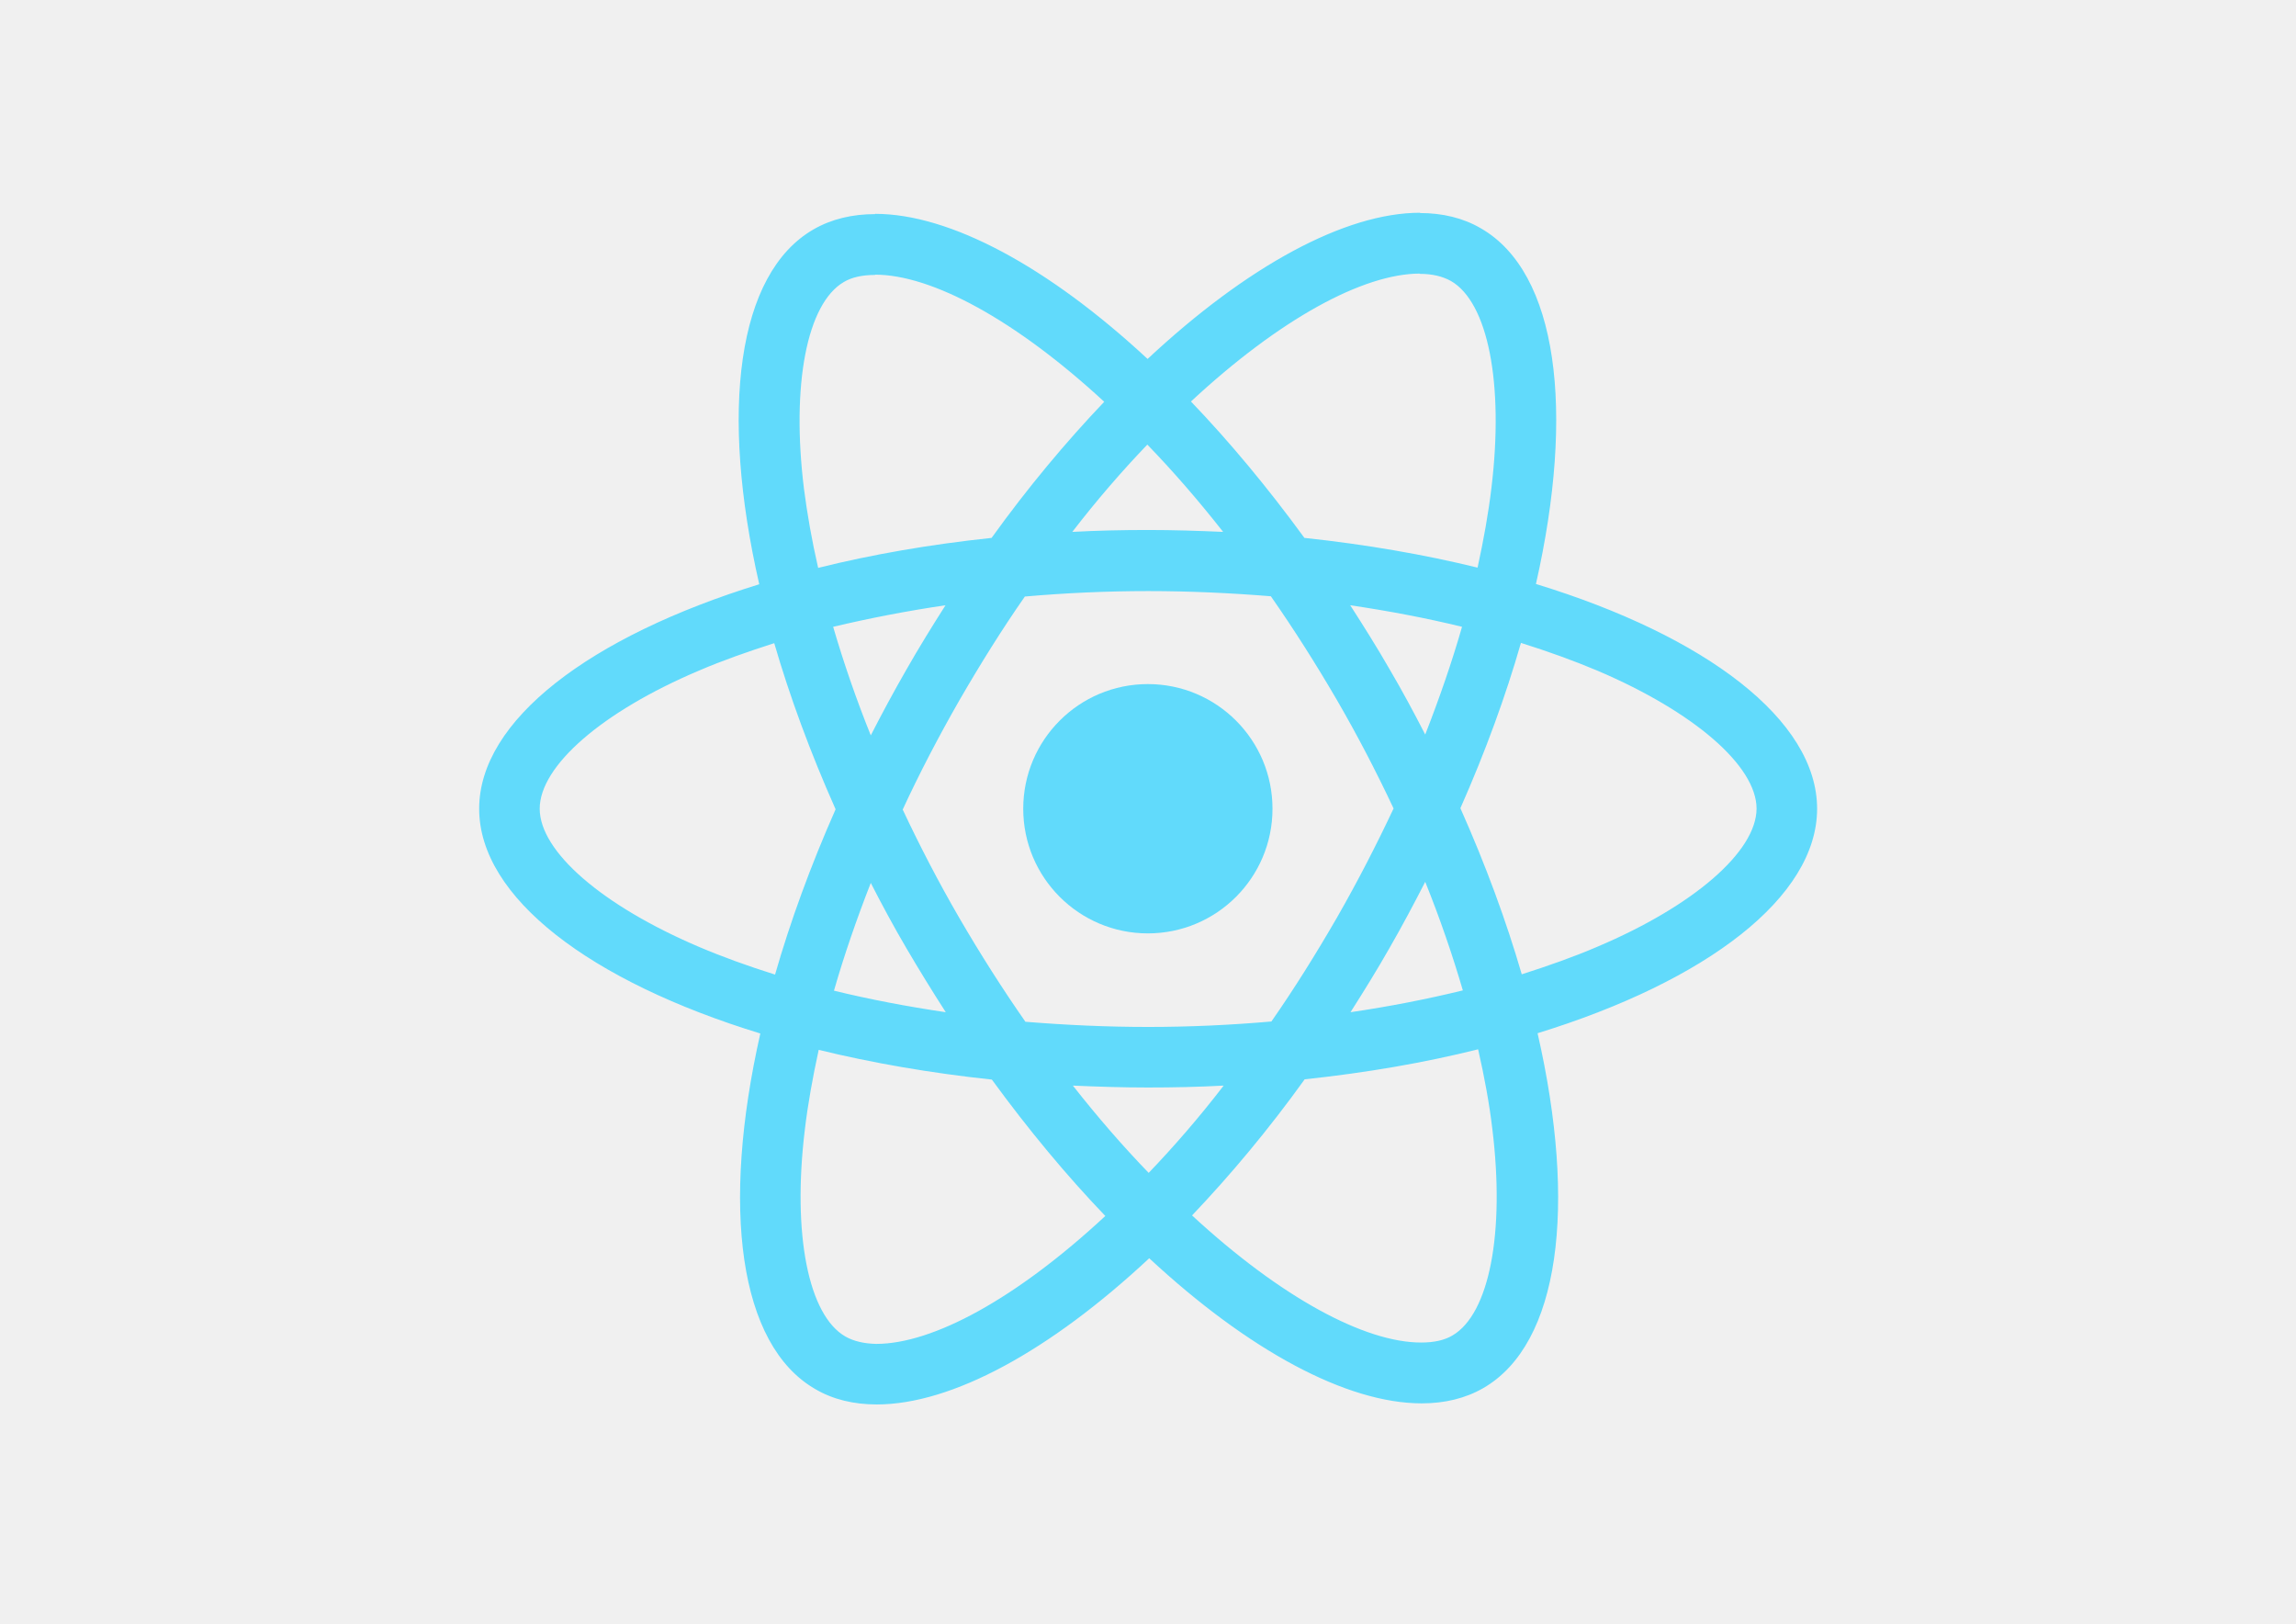
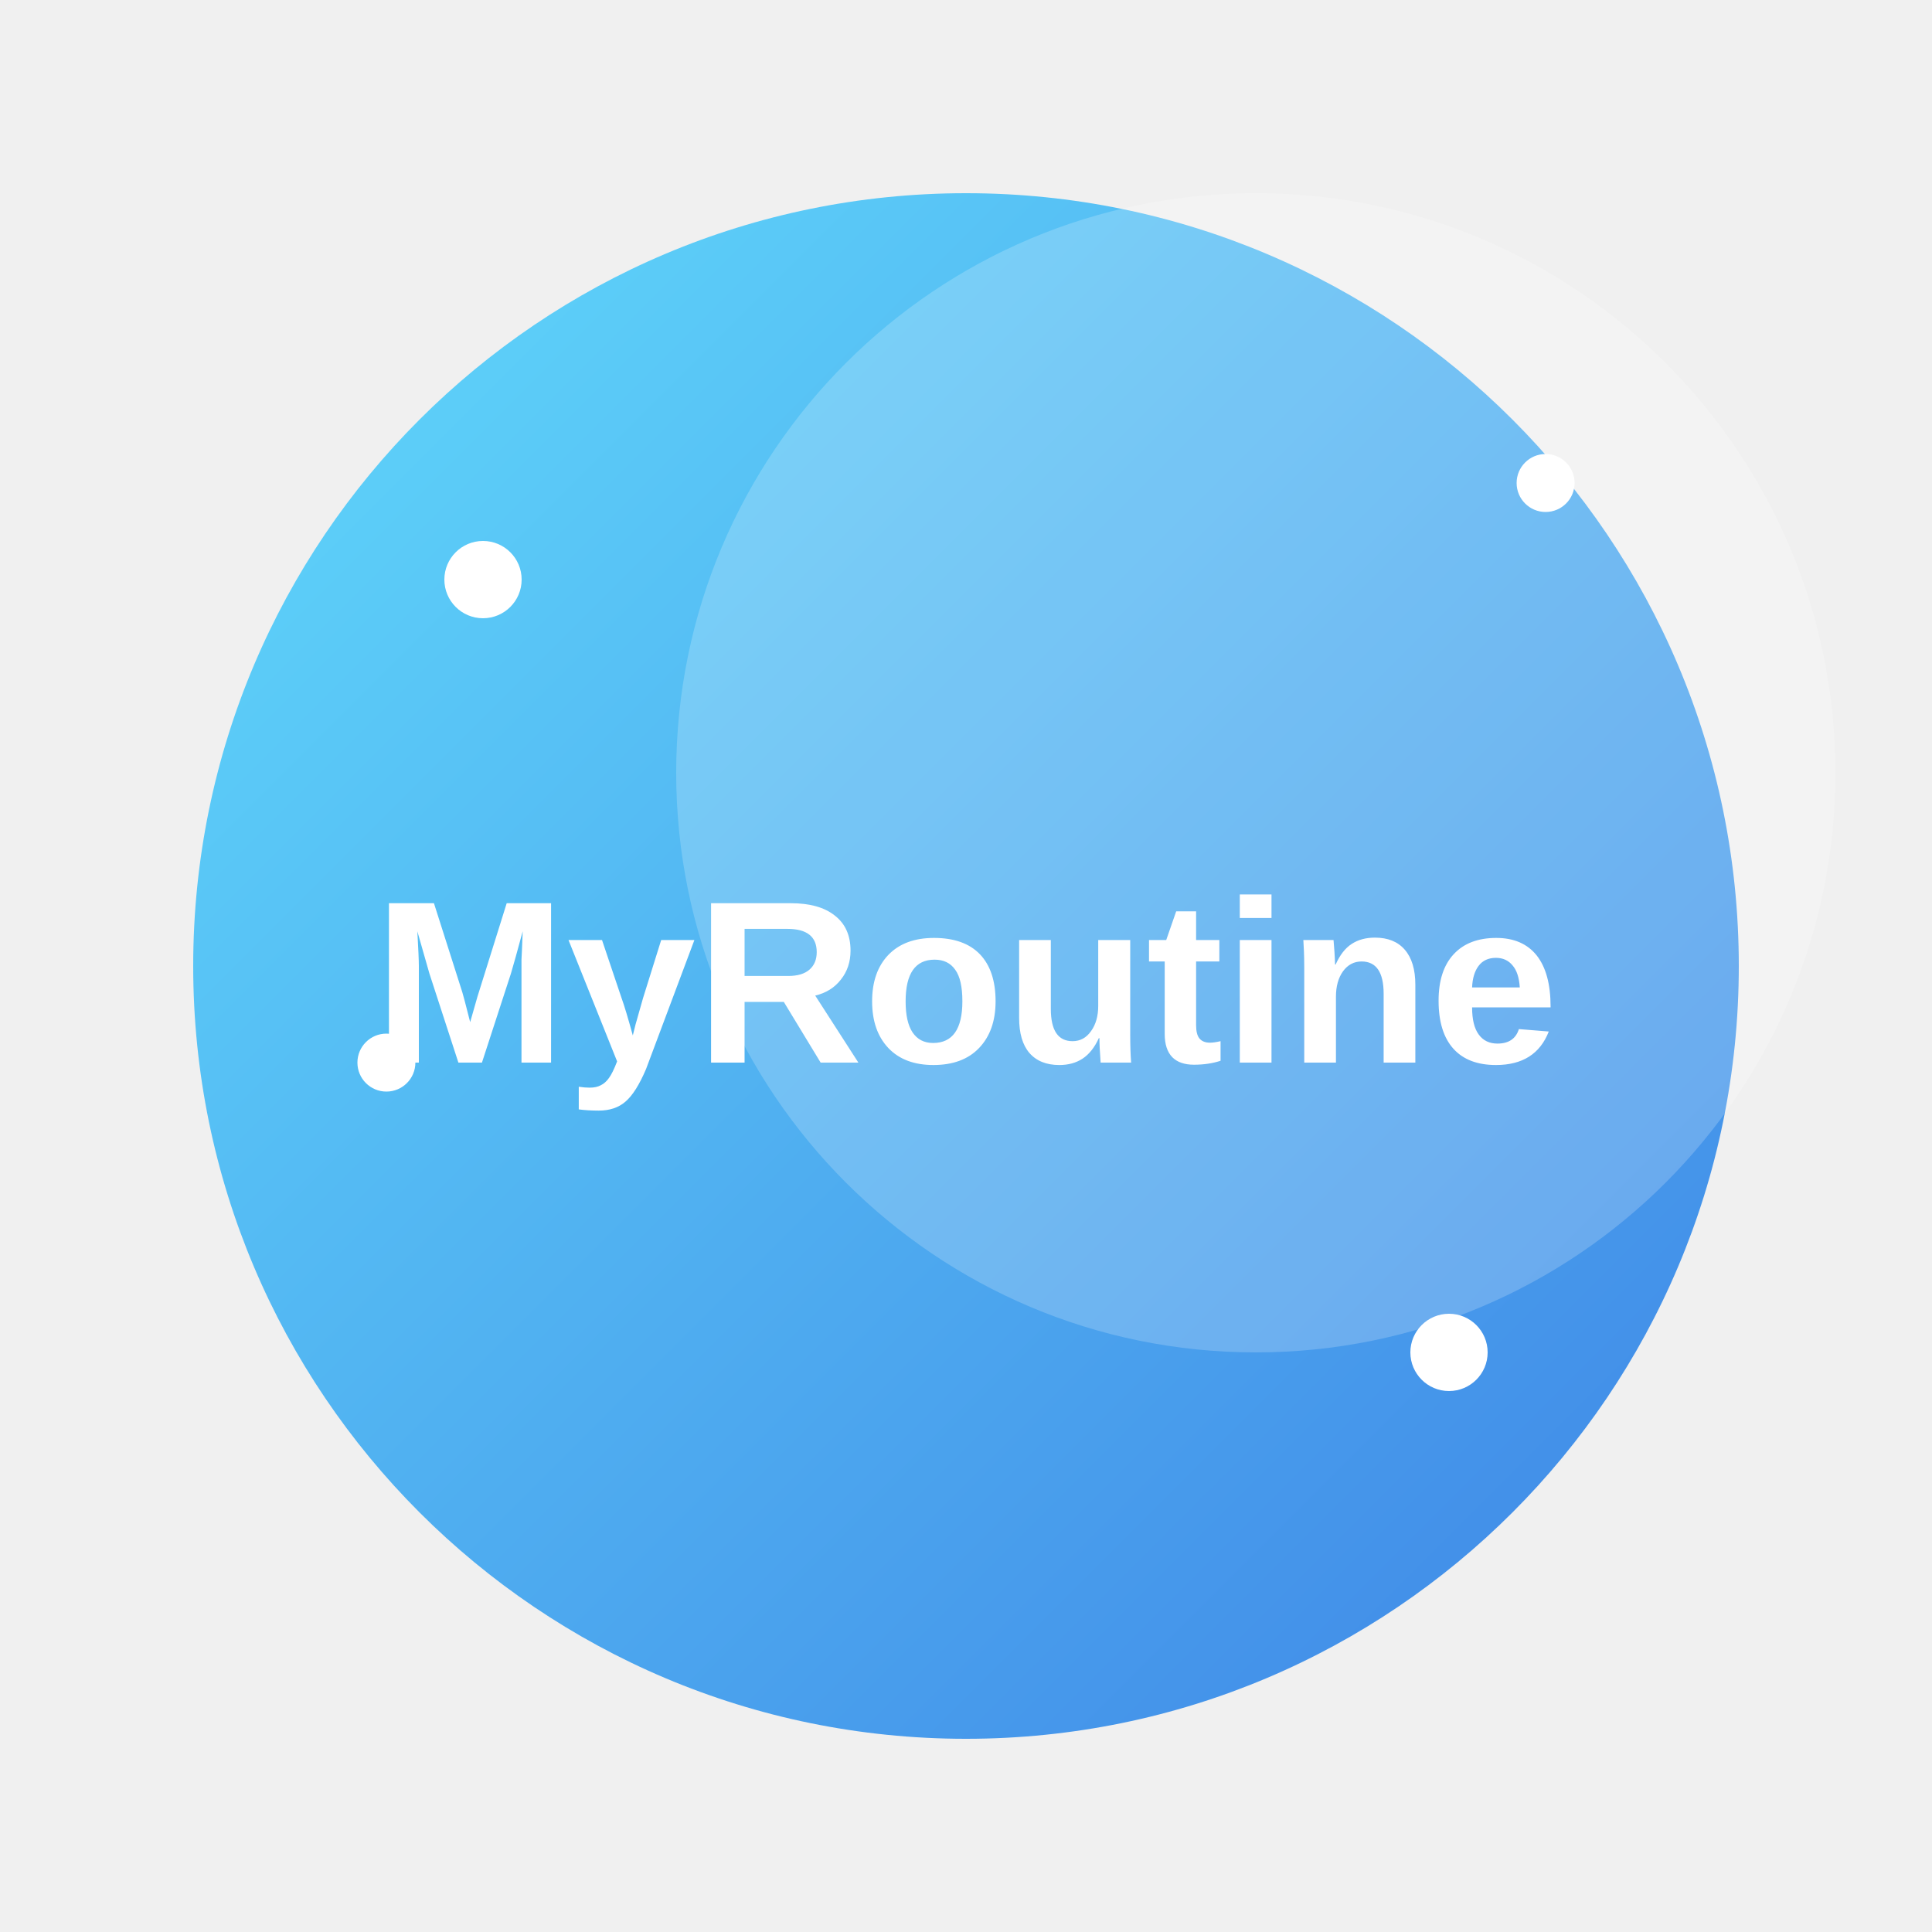
- <svg xmlns="http://www.w3.org/2000/svg" viewBox="0 0 841.9 595.3">
-   <g fill="#61DAFB">
-     <path d="M666.3 296.5c0-32.5-40.7-63.3-103.1-82.4 14.4-63.6 8-114.2-20.2-130.4-6.5-3.8-14.1-5.6-22.4-5.6v22.3c4.6 0 8.3.9 11.4 2.6 13.6 7.8 19.5 37.5 14.9 75.7-1.1 9.4-2.9 19.3-5.1 29.4-19.6-4.8-41-8.5-63.5-10.9-13.5-18.5-27.5-35.3-41.6-50 32.6-30.3 63.2-46.9 84-46.9V78c-27.5 0-63.5 19.6-99.9 53.6-36.4-33.8-72.4-53.2-99.9-53.2v22.3c20.7 0 51.4 16.5 84 46.6-14 14.7-28 31.4-41.3 49.9-22.6 2.4-44 6.1-63.6 11-2.3-10-4-19.7-5.2-29-4.7-38.2 1.1-67.9 14.6-75.8 3-1.8 6.9-2.6 11.5-2.6V78.5c-8.4 0-16 1.8-22.6 5.6-28.1 16.2-34.4 66.7-19.9 130.1-62.2 19.2-102.7 49.9-102.7 82.3 0 32.5 40.7 63.3 103.1 82.4-14.4 63.6-8 114.2 20.2 130.4 6.5 3.8 14.1 5.6 22.5 5.6 27.5 0 63.5-19.6 99.9-53.6 36.4 33.8 72.4 53.2 99.9 53.2 8.4 0 16-1.8 22.6-5.6 28.1-16.2 34.4-66.7 19.9-130.1 62-19.1 102.5-49.9 102.5-82.3zm-130.2-66.7c-3.7 12.9-8.3 26.2-13.5 39.5-4.1-8-8.4-16-13.1-24-4.6-8-9.5-15.8-14.4-23.4 14.2 2.1 27.9 4.7 41 7.9zm-45.8 106.5c-7.8 13.5-15.8 26.3-24.1 38.2-14.9 1.3-30 2-45.2 2-15.1 0-30.2-.7-45-1.9-8.3-11.9-16.4-24.6-24.2-38-7.6-13.1-14.5-26.4-20.8-39.8 6.2-13.4 13.2-26.8 20.7-39.9 7.8-13.5 15.8-26.3 24.1-38.2 14.9-1.3 30-2 45.2-2 15.1 0 30.2.7 45 1.9 8.3 11.9 16.4 24.6 24.2 38 7.6 13.1 14.5 26.4 20.8 39.8-6.3 13.4-13.2 26.8-20.7 39.9zm32.3-13c5.4 13.4 10 26.8 13.8 39.8-13.1 3.2-26.9 5.9-41.2 8 4.9-7.7 9.8-15.6 14.4-23.7 4.6-8 8.9-16.1 13-24.1zM421.2 430c-9.3-9.6-18.6-20.3-27.8-32 9 .4 18.2.7 27.5.7 9.4 0 18.7-.2 27.8-.7-9 11.7-18.3 22.4-27.5 32zm-74.4-58.9c-14.2-2.1-27.9-4.7-41-7.9 3.7-12.9 8.3-26.2 13.5-39.5 4.1 8 8.4 16 13.1 24 4.7 8 9.5 15.8 14.4 23.4zM420.7 163c9.3 9.6 18.6 20.3 27.8 32-9-.4-18.2-.7-27.5-.7-9.4 0-18.7.2-27.8.7 9-11.7 18.3-22.4 27.5-32zm-74 58.9c-4.9 7.7-9.8 15.6-14.4 23.7-4.6 8-8.9 16-13 24-5.4-13.4-10-26.8-13.8-39.8 13.1-3.1 26.9-5.8 41.2-7.9zm-90.5 125.2c-35.4-15.1-58.3-34.9-58.3-50.6 0-15.7 22.9-35.6 58.3-50.6 8.6-3.7 18-7 27.7-10.1 5.7 19.6 13.2 40 22.5 60.9-9.2 20.8-16.6 41.1-22.2 60.6-9.9-3.1-19.3-6.5-28-10.2zM310 490c-13.6-7.8-19.5-37.5-14.9-75.7 1.1-9.4 2.9-19.3 5.1-29.4 19.6 4.8 41 8.5 63.5 10.9 13.5 18.5 27.5 35.3 41.6 50-32.6 30.3-63.2 46.9-84 46.9-4.5-.1-8.3-1-11.3-2.7zm237.2-76.2c4.7 38.2-1.1 67.9-14.6 75.8-3 1.8-6.9 2.6-11.5 2.6-20.7 0-51.4-16.5-84-46.6 14-14.7 28-31.4 41.3-49.9 22.6-2.4 44-6.1 63.6-11 2.3 10.1 4.1 19.8 5.2 29.1zm38.5-66.7c-8.6 3.7-18 7-27.7 10.1-5.7-19.6-13.2-40-22.5-60.9 9.2-20.8 16.6-41.1 22.2-60.6 9.9 3.1 19.3 6.5 28.1 10.2 35.4 15.1 58.3 34.9 58.3 50.6-.1 15.7-23 35.6-58.4 50.6zM320.8 78.4z" />
-     <circle cx="420.9" cy="296.5" r="45.7" />
-     <path d="M520.5 78.1z" />
-   </g>
+ <svg xmlns="http://www.w3.org/2000/svg" viewBox="0 0 100 100">
+   <defs>
+     <linearGradient id="gradient" x1="0%" y1="0%" x2="100%" y2="100%">
+       <stop offset="0%" stop-color="#61DAFB" />
+       <stop offset="100%" stop-color="#3E84E6" />
+     </linearGradient>
+   </defs>
+   <circle cx="50" cy="50" r="40" fill="url(#gradient)" />
+   <circle cx="65" cy="40" r="30" fill="#ffffff" fill-opacity="0.2" />
+   <circle cx="25" cy="30" r="2" fill="#ffffff" />
+   <circle cx="20" cy="55" r="1.5" fill="#ffffff" />
+   <circle cx="75" cy="70" r="2" fill="#ffffff" />
+   <circle cx="80" cy="25" r="1.5" fill="#ffffff" />
+   <text x="50" y="55" font-family="Arial, sans-serif" font-size="12" font-weight="bold" text-anchor="middle" fill="#ffffff">MyRoutine</text>
</svg>
